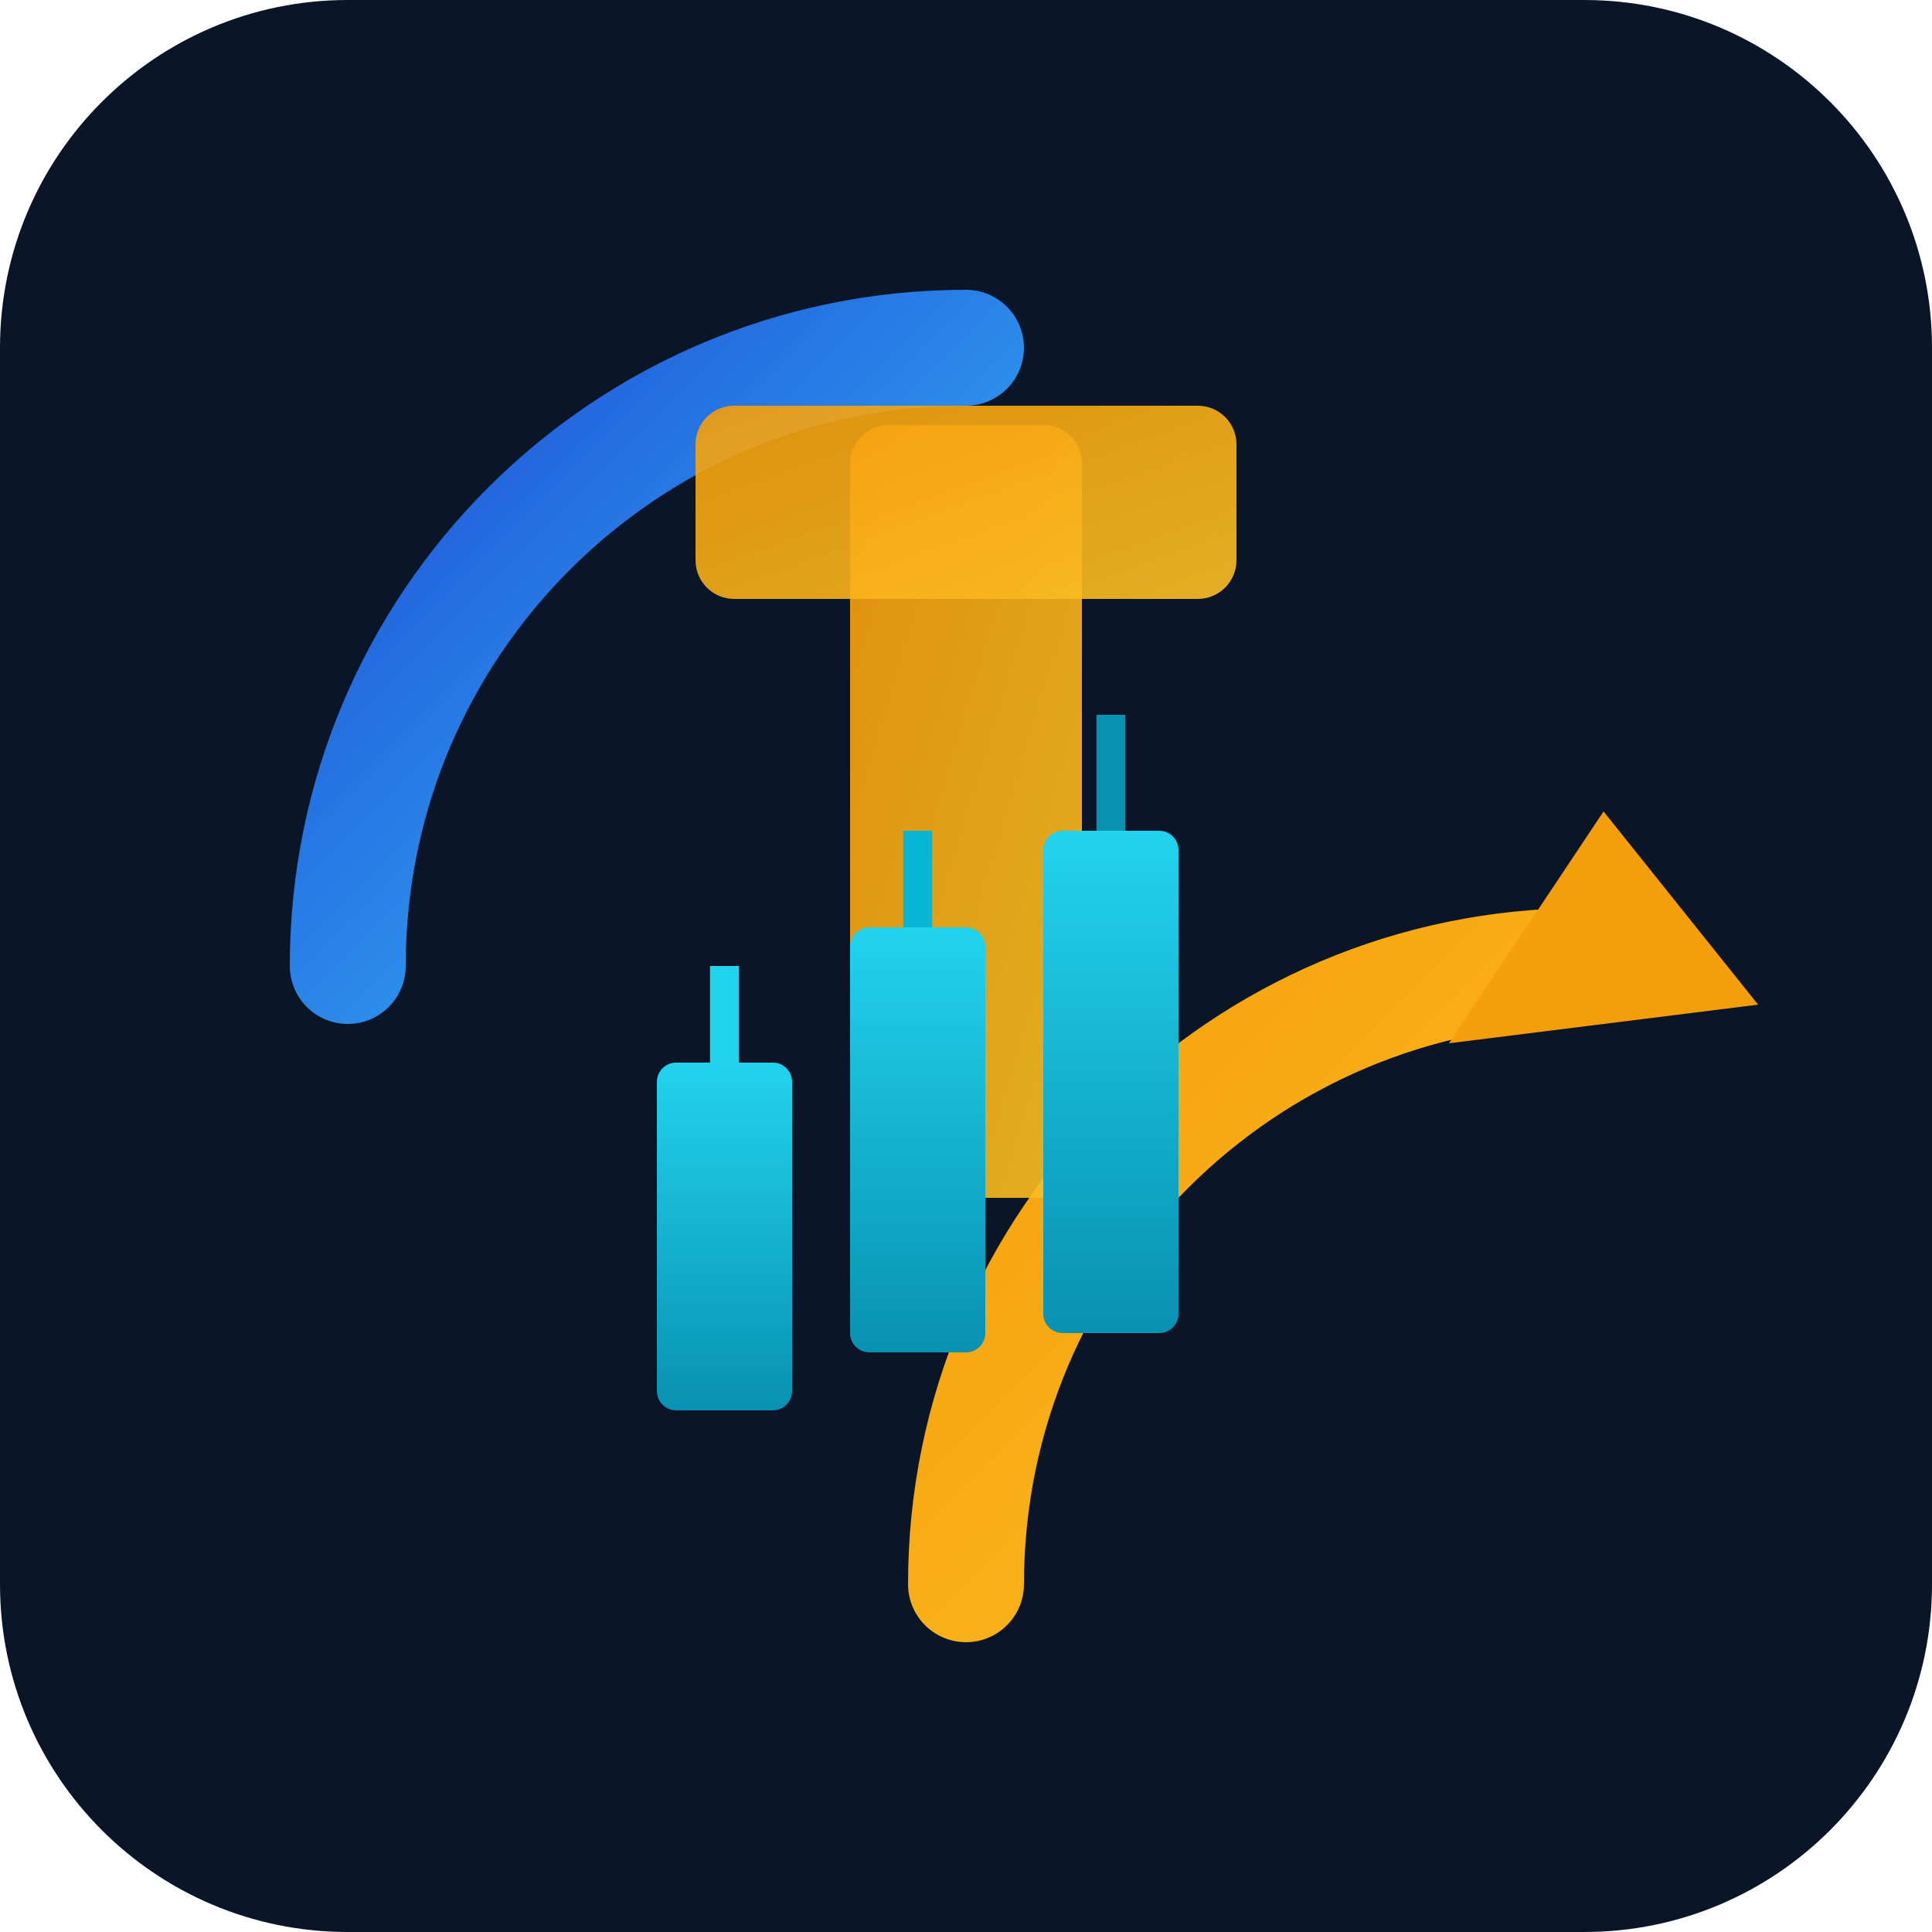
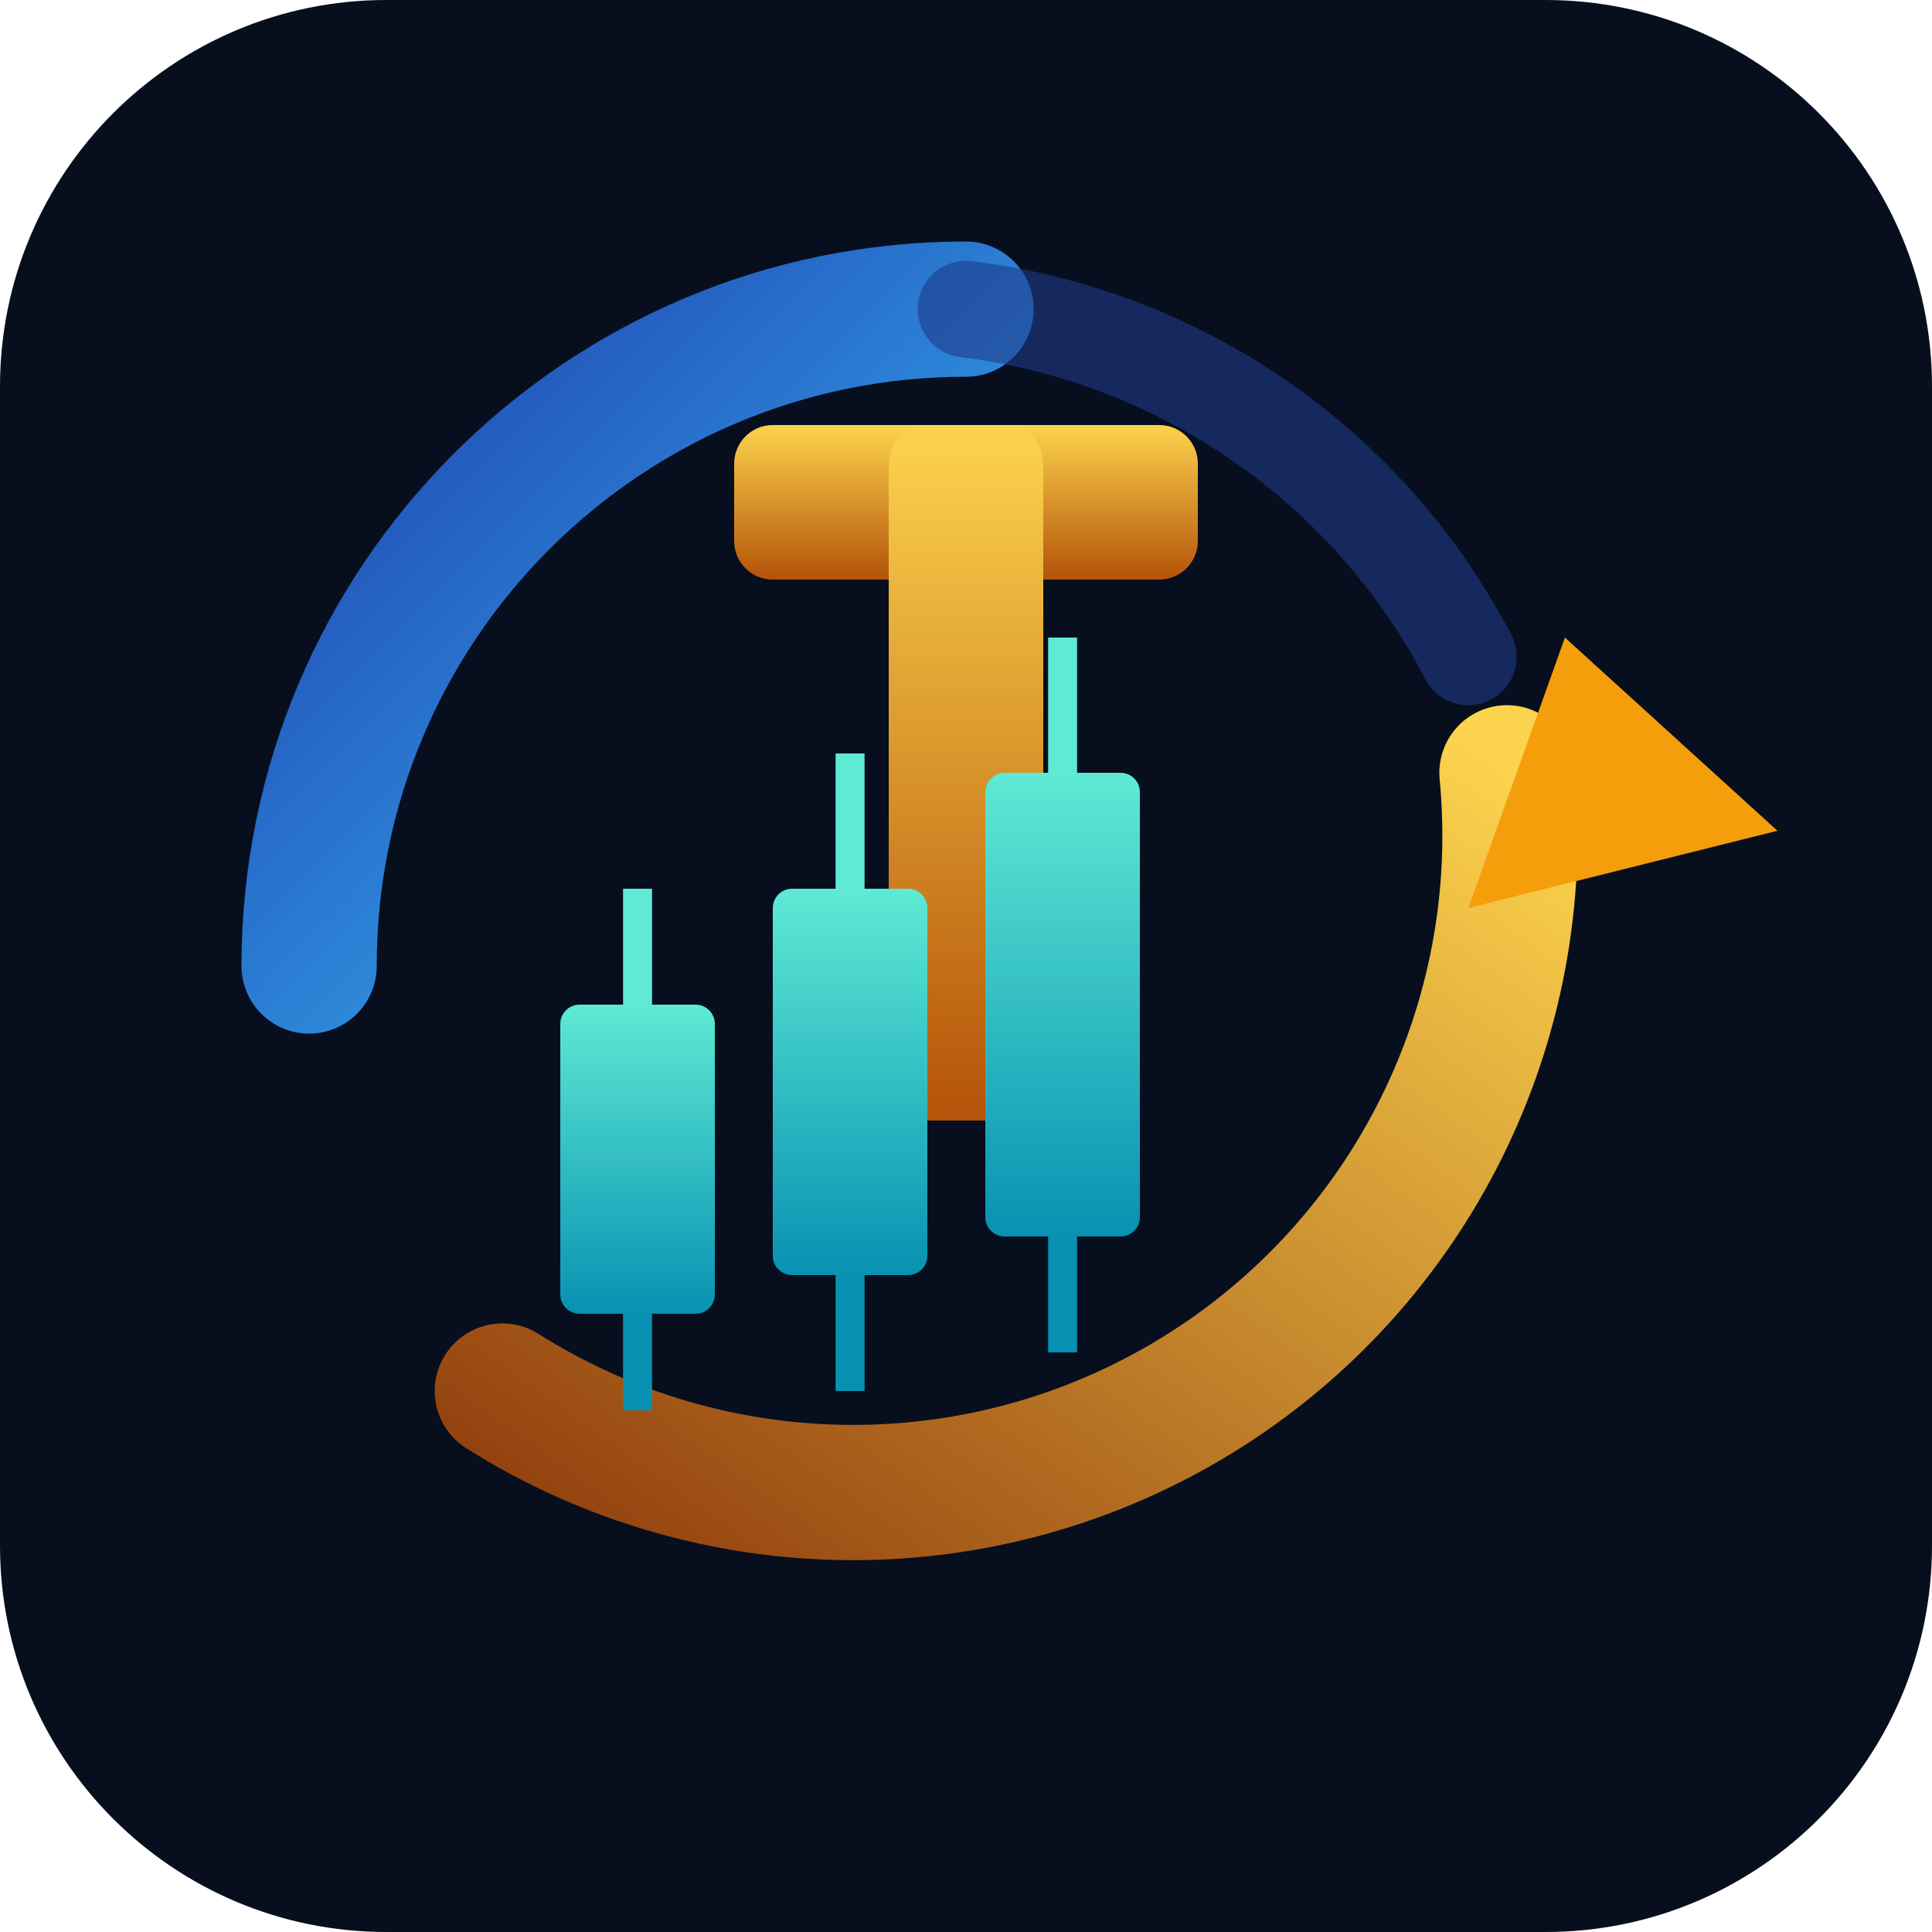
<svg xmlns="http://www.w3.org/2000/svg" viewBox="0 0 100 100" role="img" aria-label="One Trade">
-   <rect width="100" height="100" rx="18" fill="#0a1628" />
+   <rect width="100" height="100" rx="20" fill="#070f1e" />
  <defs>
-     <linearGradient id="fg" x1="0%" y1="0%" x2="100%" y2="100%">
-       <stop offset="0%" stop-color="#f59e0b" />
-       <stop offset="100%" stop-color="#fbbf24" />
+     <linearGradient id="fv-gold" x1="0%" y1="0%" x2="0%" y2="100%">
+       <stop offset="0%" stop-color="#fcd34d" />
+       <stop offset="100%" stop-color="#b45309" />
    </linearGradient>
-     <linearGradient id="bg2" x1="0%" y1="0%" x2="100%" y2="100%">
-       <stop offset="0%" stop-color="#1d4ed8" />
+     <linearGradient id="fv-blue" x1="0%" y1="0%" x2="100%" y2="100%">
+       <stop offset="0%" stop-color="#1e40af" />
      <stop offset="100%" stop-color="#38bdf8" />
    </linearGradient>
-     <linearGradient id="tg" x1="0%" y1="0%" x2="0%" y2="100%">
-       <stop offset="0%" stop-color="#22d3ee" />
+     <linearGradient id="fv-teal" x1="0%" y1="0%" x2="0%" y2="100%">
+       <stop offset="0%" stop-color="#5eead4" />
      <stop offset="100%" stop-color="#0891b2" />
    </linearGradient>
+     <linearGradient id="fv-garco" x1="100%" y1="0%" x2="0%" y2="100%">
+       <stop offset="0%" stop-color="#fcd34d" />
+       <stop offset="100%" stop-color="#92400e" />
+     </linearGradient>
  </defs>
-   <path d="M 18 50 A 32 32 0 0 1 50 18" stroke="url(#bg2)" stroke-width="6" fill="none" stroke-linecap="round" />
-   <path d="M 50 82 A 32 32 0 0 1 82 50" stroke="url(#fg)" stroke-width="6" fill="none" stroke-linecap="round" />
-   <polygon points="83,42 91,52 75,54" fill="#f59e0b" />
-   <rect x="44" y="22" width="12" height="40" rx="2" fill="url(#fg)" opacity="0.9" />
-   <rect x="36" y="21" width="28" height="10" rx="2" fill="url(#fg)" opacity="0.9" />
-   <rect x="34" y="55" width="7" height="18" rx="1" fill="url(#tg)" />
-   <line x1="37.5" y1="50" x2="37.5" y2="55" stroke="#22d3ee" stroke-width="1.5" />
-   <rect x="44" y="48" width="7" height="22" rx="1" fill="url(#tg)" />
-   <line x1="47.5" y1="43" x2="47.5" y2="48" stroke="#06b6d4" stroke-width="1.5" />
-   <rect x="54" y="43" width="7" height="26" rx="1" fill="url(#tg)" />
-   <line x1="57.5" y1="37" x2="57.5" y2="43" stroke="#0891b2" stroke-width="1.5" />
+   <path d="M 16 50 A 34 34 0 0 1 50 16" stroke="url(#fv-blue)" stroke-width="7" fill="none" stroke-linecap="round" />
+   <path d="M 50 16 A 34 34 0 0 1 76 34" stroke="#1e3a8a" stroke-width="5" fill="none" stroke-linecap="round" opacity="0.6" />
+   <path d="M 26 72 A 34 34 0 0 0 78 40" stroke="url(#fv-garco)" stroke-width="7" fill="none" stroke-linecap="round" />
+   <polygon points="81,33 92,43 76,47" fill="#f59e0b" />
+   <rect x="38" y="22" width="24" height="8" rx="2" fill="url(#fv-gold)" />
+   <rect x="46" y="22" width="8" height="36" rx="2" fill="url(#fv-gold)" />
+   <line x1="33" y1="52" x2="33" y2="46" stroke="#5eead4" stroke-width="1.5" />
+   <rect x="29" y="52" width="8" height="16" rx="1" fill="url(#fv-teal)" />
+   <line x1="33" y1="68" x2="33" y2="73" stroke="#0891b2" stroke-width="1.5" />
+   <line x1="44" y1="46" x2="44" y2="39" stroke="#5eead4" stroke-width="1.5" />
+   <rect x="40" y="46" width="8" height="20" rx="1" fill="url(#fv-teal)" />
+   <line x1="44" y1="66" x2="44" y2="72" stroke="#0891b2" stroke-width="1.5" />
+   <line x1="55" y1="40" x2="55" y2="33" stroke="#5eead4" stroke-width="1.5" />
+   <rect x="51" y="40" width="8" height="24" rx="1" fill="url(#fv-teal)" />
+   <line x1="55" y1="64" x2="55" y2="70" stroke="#0891b2" stroke-width="1.5" />
</svg>
